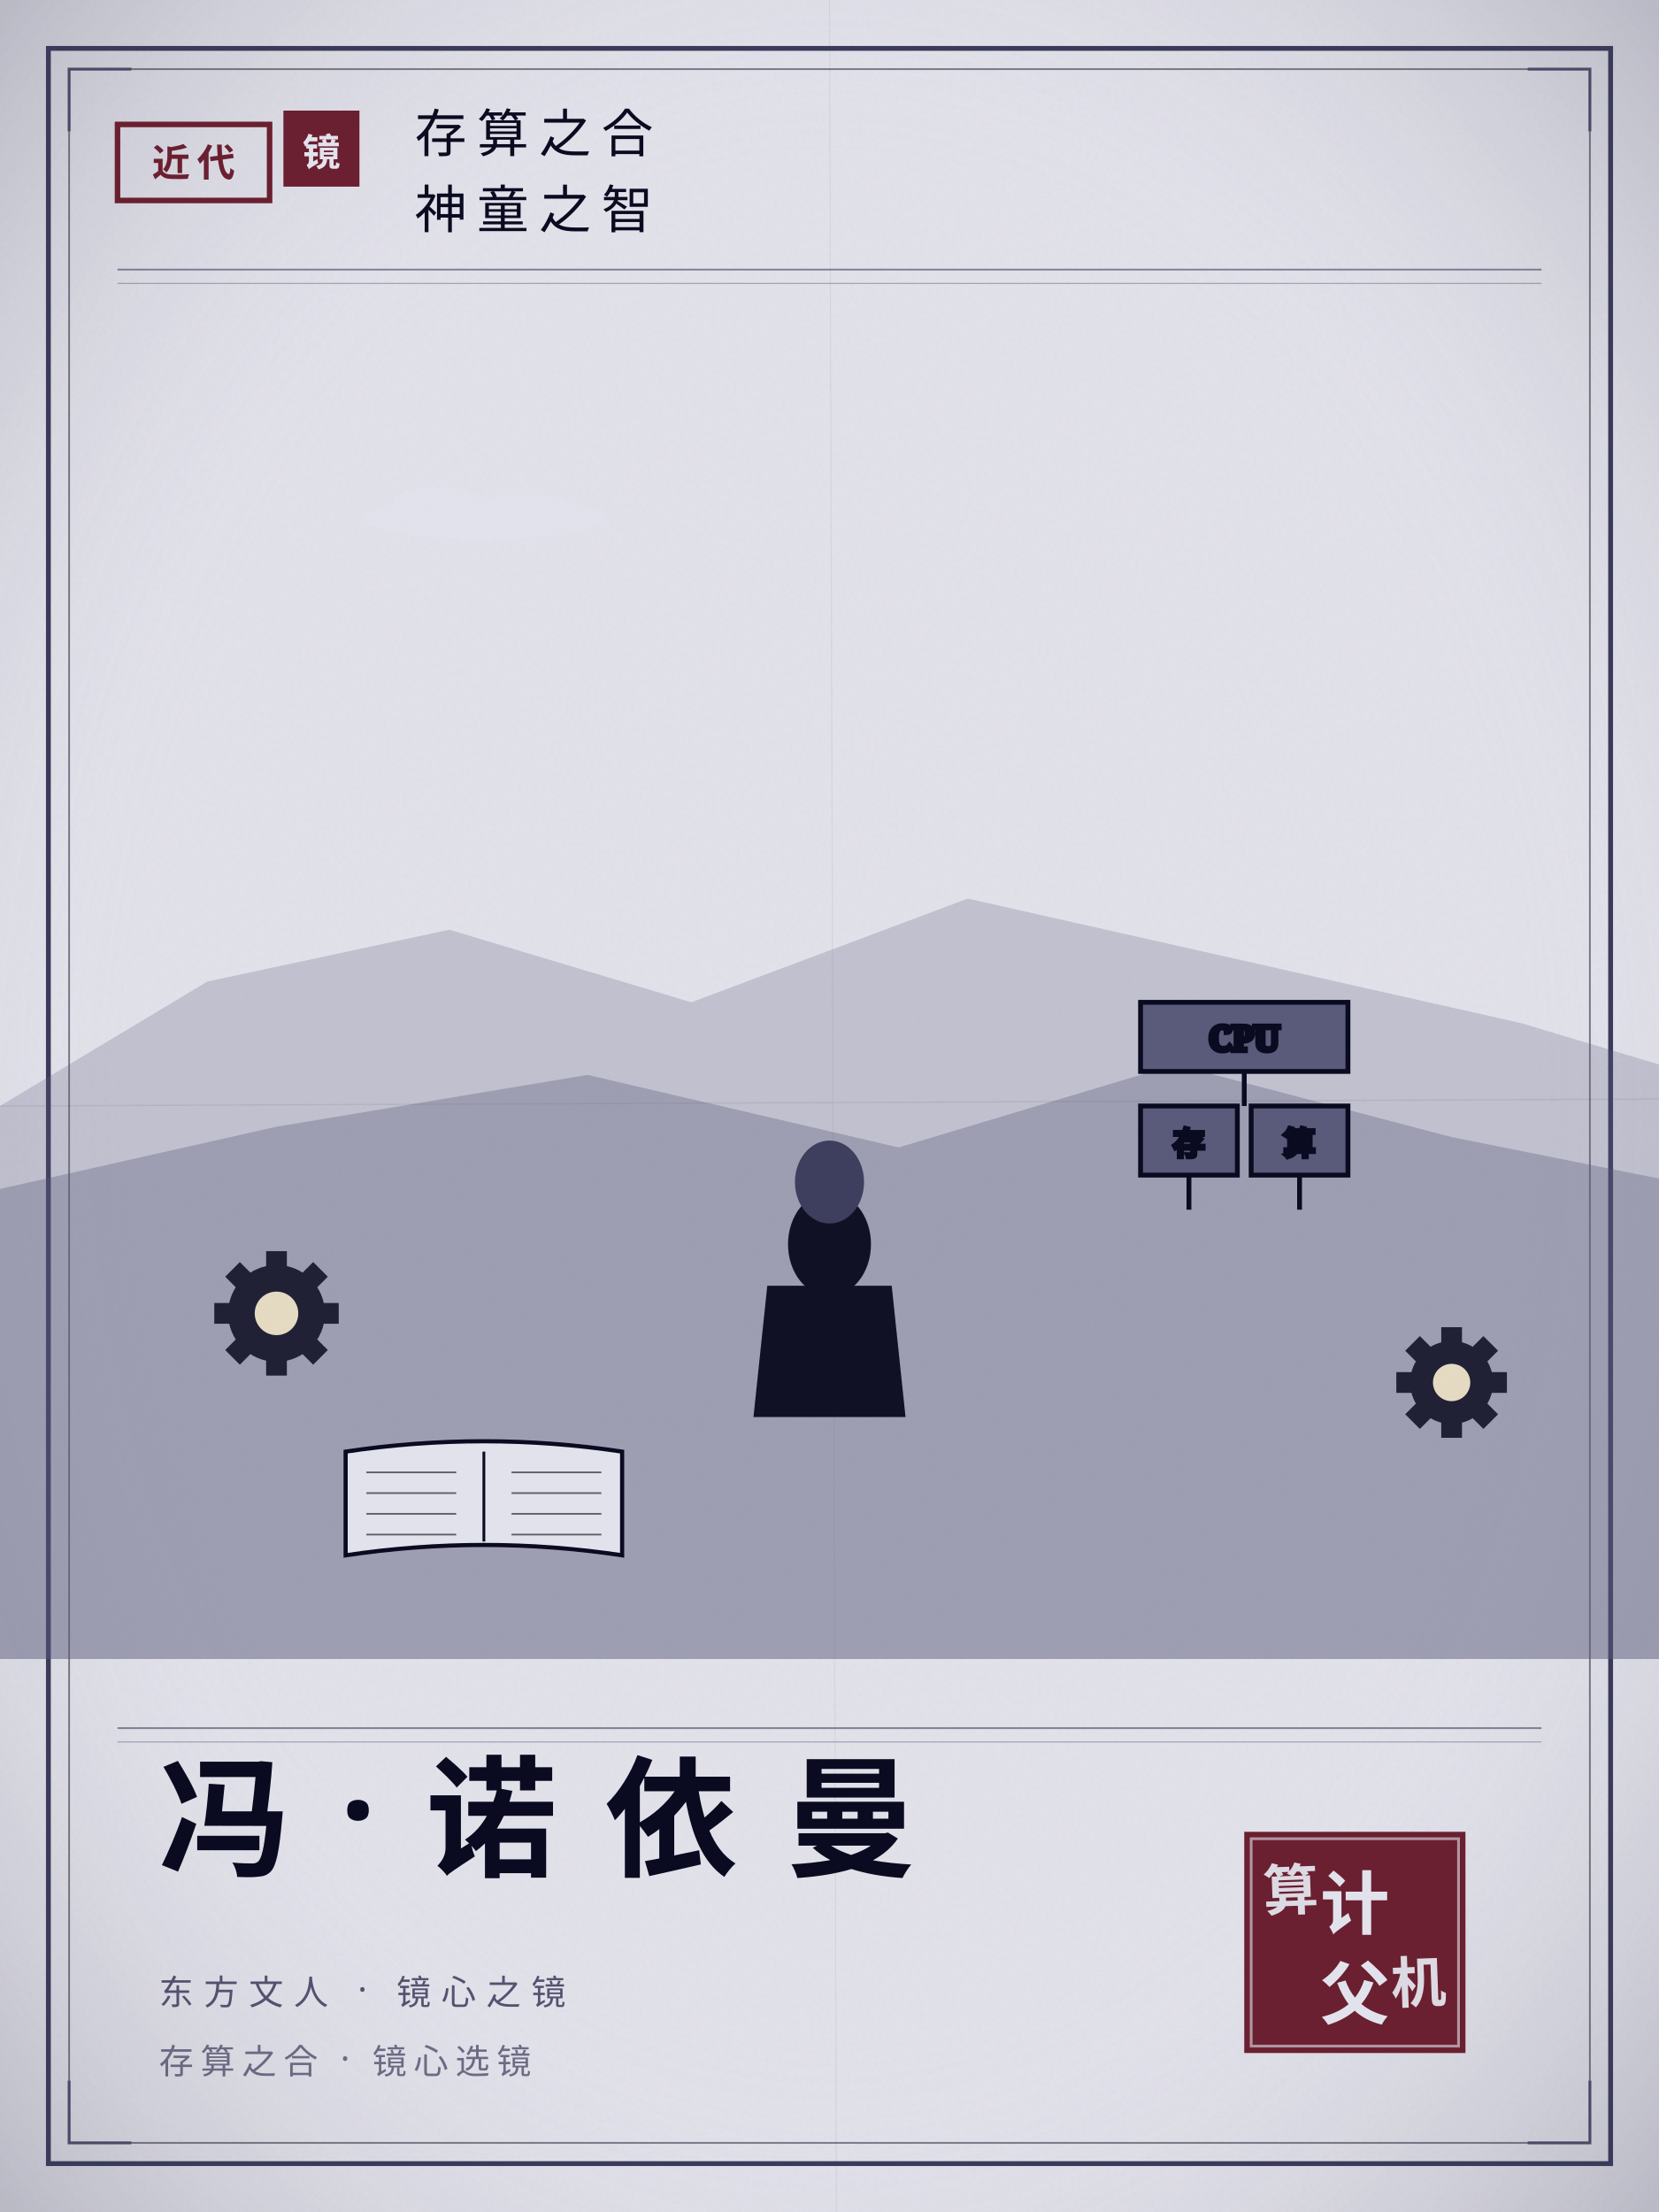
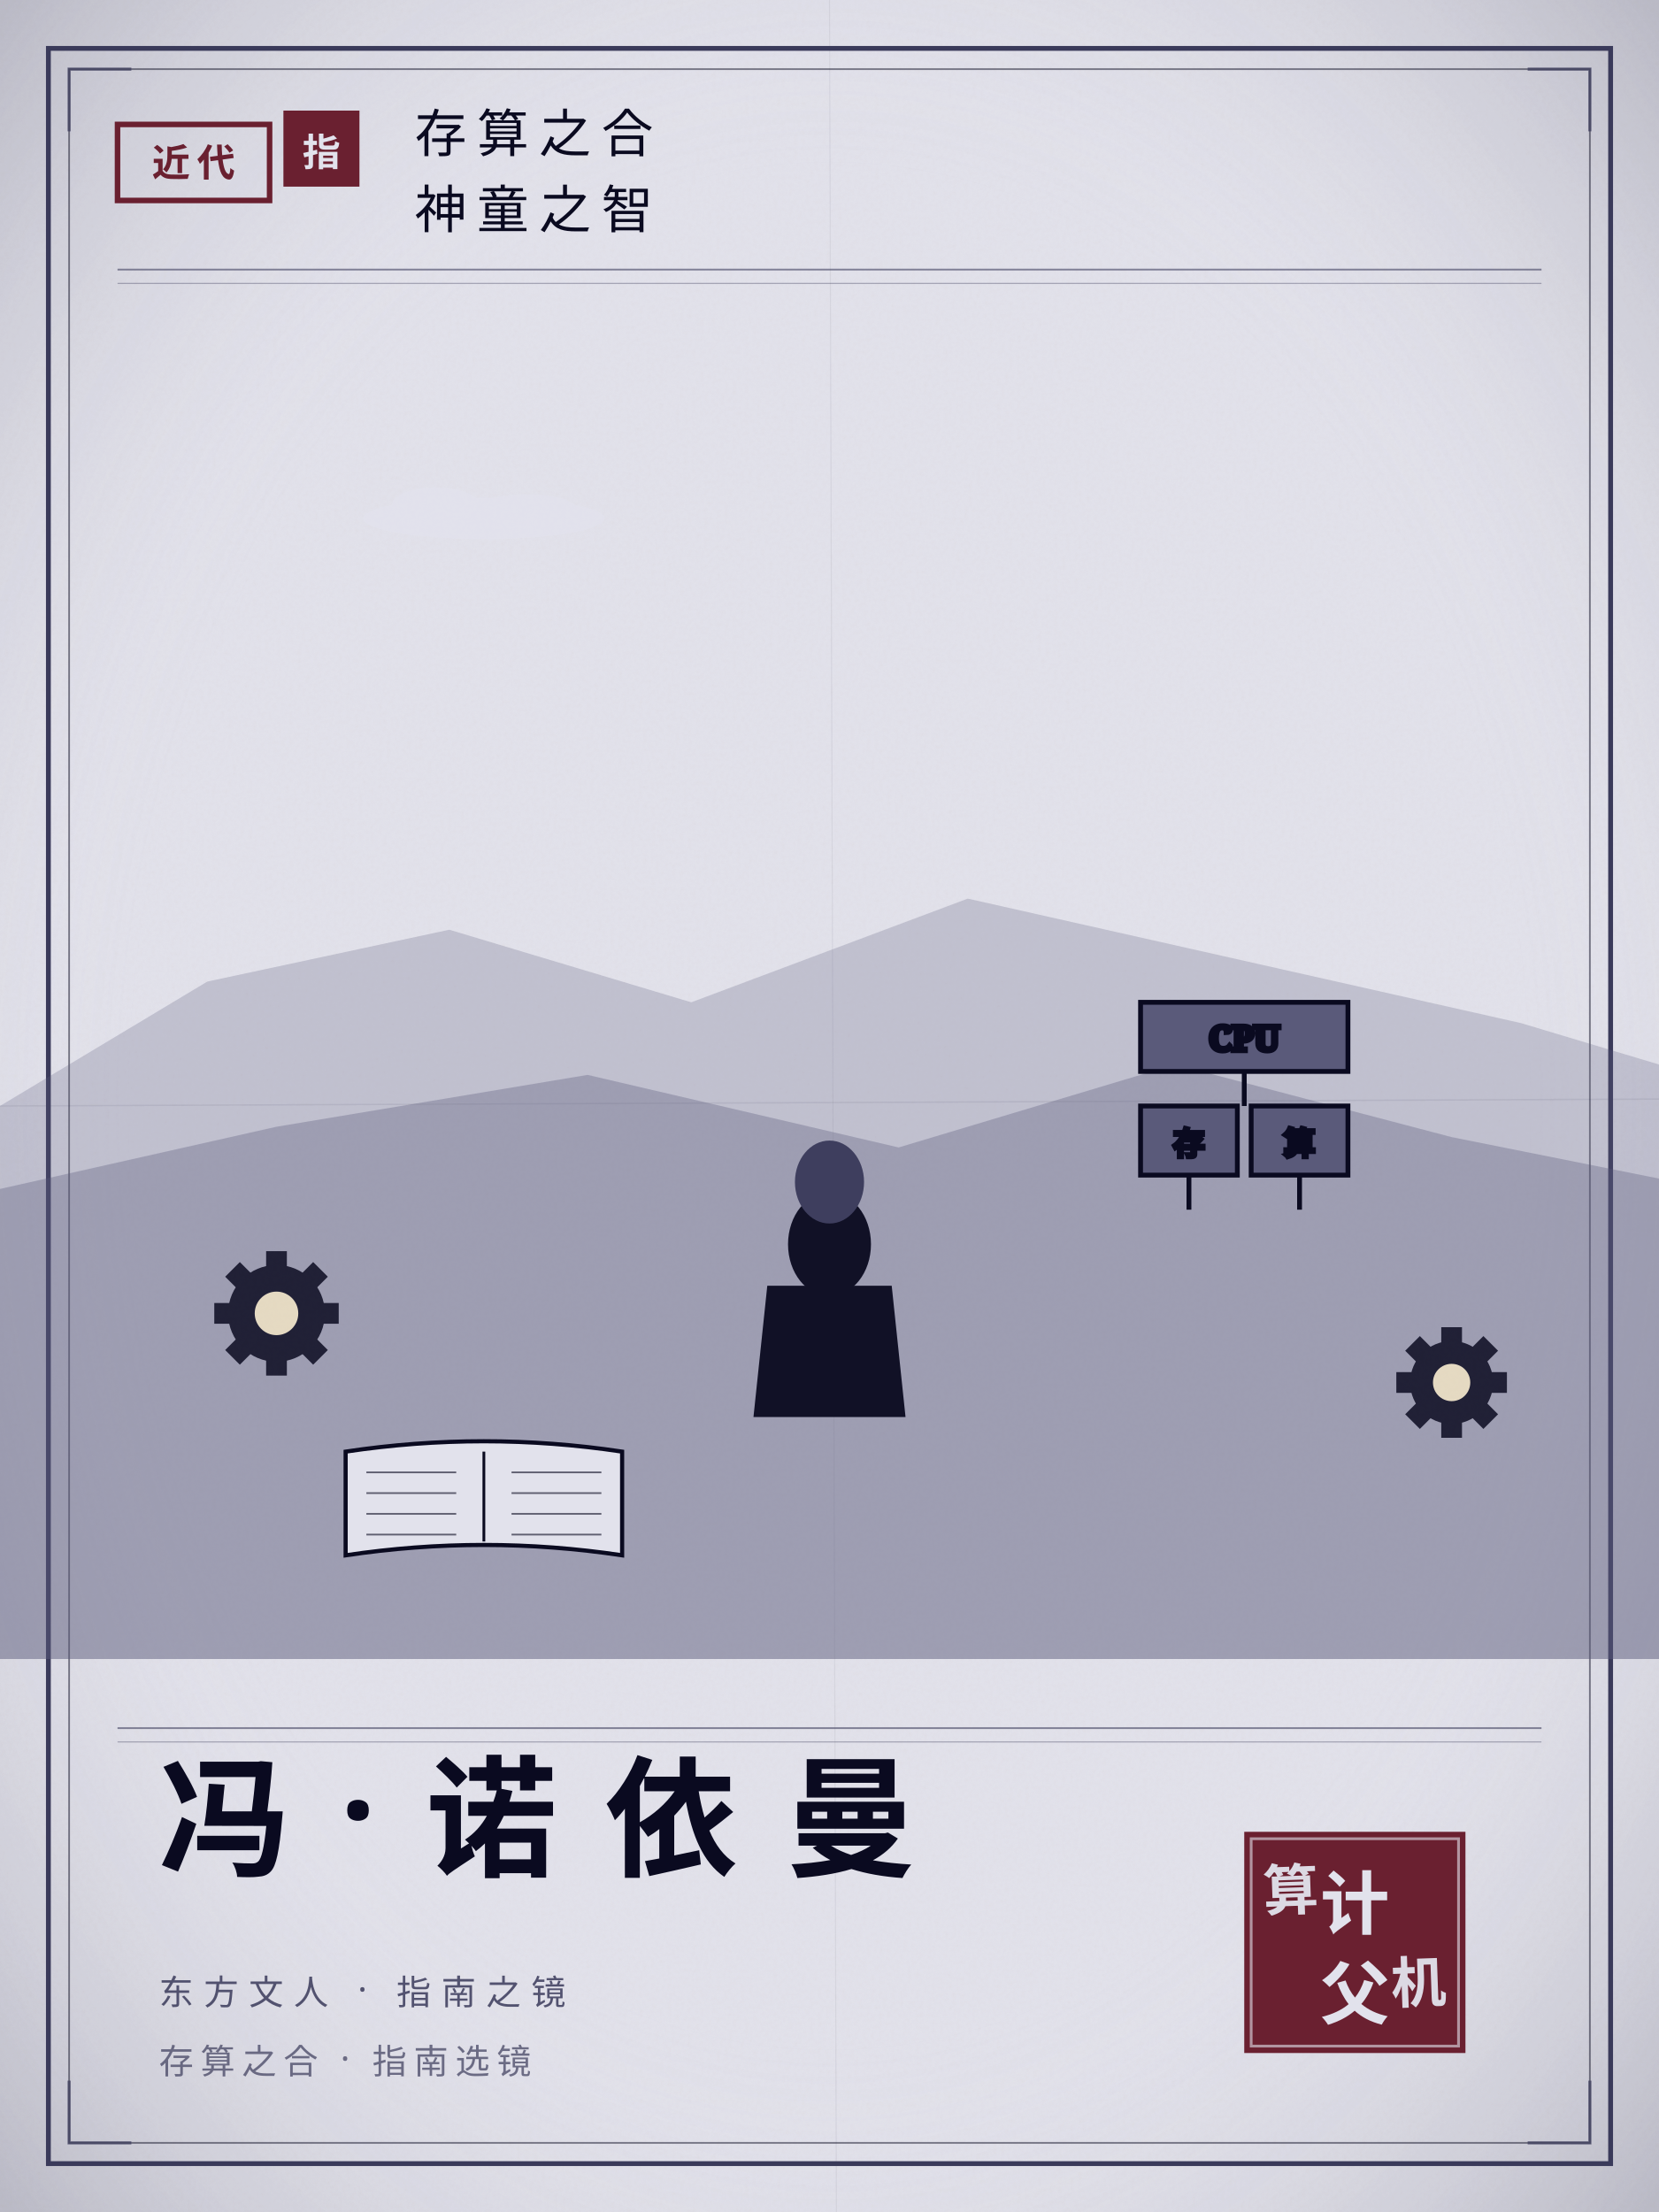
<svg xmlns="http://www.w3.org/2000/svg" viewBox="0 0 480 640" width="480" height="640" preserveAspectRatio="xMidYMid meet">
  <defs>
    <filter id="ink-128" x="-10%" y="-10%" width="120%" height="120%">
      <feTurbulence type="fractalNoise" baseFrequency="0.022" numOctaves="2" seed="128" result="noise" />
      <feDisplacementMap in="SourceGraphic" in2="noise" scale="2.4" />
    </filter>
    <filter id="ink-strong-128" x="-10%" y="-10%" width="120%" height="120%">
      <feTurbulence type="fractalNoise" baseFrequency="0.045" numOctaves="3" seed="135" result="noise" />
      <feDisplacementMap in="SourceGraphic" in2="noise" scale="3.6" />
    </filter>
    <filter id="wash-128" x="-20%" y="-20%" width="140%" height="140%">
      <feTurbulence type="fractalNoise" baseFrequency="0.018" numOctaves="2" seed="131" result="t" />
      <feDisplacementMap in="SourceGraphic" in2="t" scale="6" />
      <feGaussianBlur stdDeviation="0.6" />
    </filter>
    <filter id="haze-128">
      <feGaussianBlur stdDeviation="2.4" />
    </filter>
    <filter id="paper-128" x="0%" y="0%" width="100%" height="100%">
      <feTurbulence type="fractalNoise" baseFrequency="0.85" numOctaves="2" seed="139" result="grain" />
      <feColorMatrix in="grain" type="matrix" values="0 0 0 0 0.45                 0 0 0 0 0.35                 0 0 0 0 0.20                 0 0 0 0.10 0" />
    </filter>
  </defs>
  <rect x="0" y="0" width="480" height="640" fill="#e2e2ec" />
  <rect x="0" y="0" width="480" height="640" fill="#e2e2ec" filter="url(#paper-128)" opacity="0.55" />
  <radialGradient id="vignette-128" cx="50%" cy="50%" r="70%">
    <stop offset="60%" stop-color="#e2e2ec" stop-opacity="0" />
    <stop offset="100%" stop-color="#0a0a20" stop-opacity="0.18" />
  </radialGradient>
  <rect x="0" y="0" width="480" height="640" fill="url(#vignette-128)" />
  <path d="M 0 320 L 480 318" stroke="#0a0a20" stroke-width="0.4" opacity="0.08" />
  <path d="M 240 0 L 242 640" stroke="#0a0a20" stroke-width="0.3" opacity="0.06" />
  <rect x="14" y="14" width="452" height="612" fill="none" stroke="#3a3a5a" stroke-width="1.4" />
  <rect x="20" y="20" width="440" height="600" fill="none" stroke="#0a0a20" stroke-width="0.5" opacity="0.5" />
  <g stroke="#3a3a5a" stroke-width="0.9" fill="none" opacity="0.7">
    <path d="M 20 38 L 20 20 L 38 20" />
    <path d="M 442 20 L 460 20 L 460 38" />
    <path d="M 460 602 L 460 620 L 442 620" />
    <path d="M 38 620 L 20 620 L 20 602" />
  </g>
  <g>
    <g transform="translate(34 36)">
      <rect x="0" y="0" width="44" height="22" fill="none" stroke="#6a2030" stroke-width="1.6" />
      <text x="22" y="15" text-anchor="middle" font-family="STKaiti, KaiTi, serif" font-size="11" fill="#6a2030" letter-spacing="2" font-weight="600">近代</text>
    </g>
    <g transform="translate(82 32)">
      <rect x="0" y="0" width="22" height="22" fill="#6a2030" />
-       <text x="11" y="16" text-anchor="middle" font-family="serif" font-size="11" fill="#e2e2ec" font-weight="700">镜</text>
+       <text x="11" y="16" text-anchor="middle" font-family="serif" font-size="11" fill="#e2e2ec" font-weight="700">指</text>
    </g>
    <g transform="translate(120 44)">
      <text font-family="STKaiti, KaiTi, serif" font-size="15" fill="#0a0a20" letter-spacing="3" font-weight="500">
        <tspan x="0" dy="0">存算之合</tspan>
        <tspan x="0" dy="22">神童之智</tspan>
      </text>
    </g>
    <line x1="34" y1="78" x2="446" y2="78" stroke="#3a3a5a" stroke-width="0.5" opacity="0.6" />
    <line x1="34" y1="82" x2="446" y2="82" stroke="#3a3a5a" stroke-width="0.3" opacity="0.4" />
  </g>
  <g>
    <g filter="url(#haze-50)" opacity="0.7">
      <path d="M 0 320 L 60 284 L 130 269 L 200 290 L 280 260 L 360 278 L 440 296 L 480 308 L 480 480 L 0 480 Z" fill="#5a5a7a" opacity="0.35" />
      <path d="M 0 344 L 80 326 L 170 311 L 260 332 L 340 308 L 420 329 L 480 341 L 480 480 L 0 480 Z" fill="#5a5a7a" opacity="0.55" />
    </g>
    <g fill="#e2e2ec" opacity="0.85">
      <ellipse cx="140" cy="150" rx="35" ry="6" />
      <ellipse cx="126" cy="146" rx="12.6" ry="5" />
      <ellipse cx="152.6" cy="147" rx="14" ry="4" />
    </g>
    <g fill="#0a0a20" opacity="0.85">
      <rect x="77" y="362" width="6" height="8" transform="rotate(0 80 380)" />
      <rect x="77" y="362" width="6" height="8" transform="rotate(45 80 380)" />
      <rect x="77" y="362" width="6" height="8" transform="rotate(90 80 380)" />
      <rect x="77" y="362" width="6" height="8" transform="rotate(135 80 380)" />
      <rect x="77" y="362" width="6" height="8" transform="rotate(180 80 380)" />
      <rect x="77" y="362" width="6" height="8" transform="rotate(225 80 380)" />
      <rect x="77" y="362" width="6" height="8" transform="rotate(270 80 380)" />
      <rect x="77" y="362" width="6" height="8" transform="rotate(315 80 380)" />
      <circle cx="80" cy="380" r="14" />
      <circle cx="80" cy="380" r="6.3" fill="#f1e4c4" />
    </g>
    <g fill="#0a0a20" opacity="0.85">
      <rect x="417" y="384" width="6" height="8" transform="rotate(0 420 400)" />
      <rect x="417" y="384" width="6" height="8" transform="rotate(45 420 400)" />
      <rect x="417" y="384" width="6" height="8" transform="rotate(90 420 400)" />
      <rect x="417" y="384" width="6" height="8" transform="rotate(135 420 400)" />
      <rect x="417" y="384" width="6" height="8" transform="rotate(180 420 400)" />
      <rect x="417" y="384" width="6" height="8" transform="rotate(225 420 400)" />
      <rect x="417" y="384" width="6" height="8" transform="rotate(270 420 400)" />
      <rect x="417" y="384" width="6" height="8" transform="rotate(315 420 400)" />
      <circle cx="420" cy="400" r="12" />
      <circle cx="420" cy="400" r="5.4" fill="#f1e4c4" />
    </g>
    <g>
      <path d="M 100 420 Q 140 414 180 420 L 180 450 Q 140 444 100 450 Z" fill="#e2e2ec" stroke="#0a0a20" stroke-width="1.2" />
      <line x1="140" y1="420" x2="140" y2="446" stroke="#0a0a20" stroke-width="0.8" />
      <line x1="106" y1="426" x2="132" y2="426" stroke="#0a0a20" stroke-width="0.5" opacity="0.6" />
      <line x1="106" y1="432" x2="132" y2="432" stroke="#0a0a20" stroke-width="0.5" opacity="0.6" />
      <line x1="106" y1="438" x2="132" y2="438" stroke="#0a0a20" stroke-width="0.5" opacity="0.6" />
      <line x1="106" y1="444" x2="132" y2="444" stroke="#0a0a20" stroke-width="0.5" opacity="0.6" />
      <line x1="148" y1="426" x2="174" y2="426" stroke="#0a0a20" stroke-width="0.5" opacity="0.6" />
      <line x1="148" y1="432" x2="174" y2="432" stroke="#0a0a20" stroke-width="0.5" opacity="0.6" />
      <line x1="148" y1="438" x2="174" y2="438" stroke="#0a0a20" stroke-width="0.5" opacity="0.6" />
      <line x1="148" y1="444" x2="174" y2="444" stroke="#0a0a20" stroke-width="0.5" opacity="0.6" />
    </g>
    <g transform="translate(360 320)" fill="#5a5a7a" stroke="#0a0a20" stroke-width="1.4">
      <rect x="-30" y="-30" width="60" height="20" />
      <rect x="-30" y="0" width="28" height="20" />
      <rect x="2" y="0" width="28" height="20" />
      <text x="0" y="-16" text-anchor="middle" font-family="serif" font-size="10" fill="#0a0a20" font-weight="700">CPU</text>
      <text x="-16" y="14" text-anchor="middle" font-family="serif" font-size="9" fill="#0a0a20">存</text>
      <text x="16" y="14" text-anchor="middle" font-family="serif" font-size="9" fill="#0a0a20">算</text>
      <line x1="0" y1="-10" x2="0" y2="0" stroke="#0a0a20" stroke-width="1.4" />
      <line x1="-16" y1="20" x2="-16" y2="30" stroke="#0a0a20" stroke-width="1.4" />
      <line x1="16" y1="20" x2="16" y2="30" stroke="#0a0a20" stroke-width="1.4" />
    </g>
    <g transform="translate(240 360)" fill="#0a0a20" opacity="0.95">
      <ellipse cx="0" cy="0" rx="12" ry="15" />
      <path d="M -18 12 L -22 50 L 22 50 L 18 12 Z" />
      <ellipse cx="0" cy="-18" rx="10" ry="12" fill="#3a3a5a" />
    </g>
  </g>
  <g>
    <line x1="34" y1="500" x2="446" y2="500" stroke="#3a3a5a" stroke-width="0.5" opacity="0.6" />
    <line x1="34" y1="504" x2="446" y2="504" stroke="#3a3a5a" stroke-width="0.3" opacity="0.4" />
    <g transform="translate(46 540)">
      <text font-family="STKaiti, KaiTi, serif" font-size="38" fill="#0a0a20" letter-spacing="14" font-weight="700">冯·诺依曼</text>
-       <text x="0" y="40" font-family="STKaiti, KaiTi, serif" font-size="10" fill="#3a3a5a" letter-spacing="3" opacity="0.85">东方文人 · 镜心之镜</text>
+       <text x="0" y="40" font-family="STKaiti, KaiTi, serif" font-size="10" fill="#3a3a5a" letter-spacing="3" opacity="0.85">东方文人 · 指南之镜</text>
    </g>
    <g transform="translate(360 530)">
      <rect x="0" y="0" width="64" height="64" fill="#6a2030" filter="url(#ink-66)" />
      <rect x="2" y="2" width="60" height="60" fill="none" stroke="#e2e2ec" stroke-width="0.8" opacity="0.6" />
      <text x="32" y="28" text-anchor="middle" font-family="serif" font-size="20" fill="#e2e2ec" font-weight="900">计</text>
      <text x="32" y="54" text-anchor="middle" font-family="serif" font-size="20" fill="#e2e2ec" font-weight="900">父</text>
      <g transform="rotate(-2 32 32)" opacity="0.95">
        <text x="14" y="22" text-anchor="middle" font-family="serif" font-size="16" fill="#e2e2ec" font-weight="900">算</text>
        <text x="50" y="50" text-anchor="middle" font-family="serif" font-size="16" fill="#e2e2ec" font-weight="900">机</text>
      </g>
    </g>
  </g>
  <g transform="translate(46 600)">
-     <text font-family="STKaiti, KaiTi, serif" font-size="10" fill="#3a3a5a" letter-spacing="2" opacity="0.7">存算之合 · 镜心选镜</text>
+     <text font-family="STKaiti, KaiTi, serif" font-size="10" fill="#3a3a5a" letter-spacing="2" opacity="0.7">存算之合 · 指南选镜</text>
  </g>
</svg>
